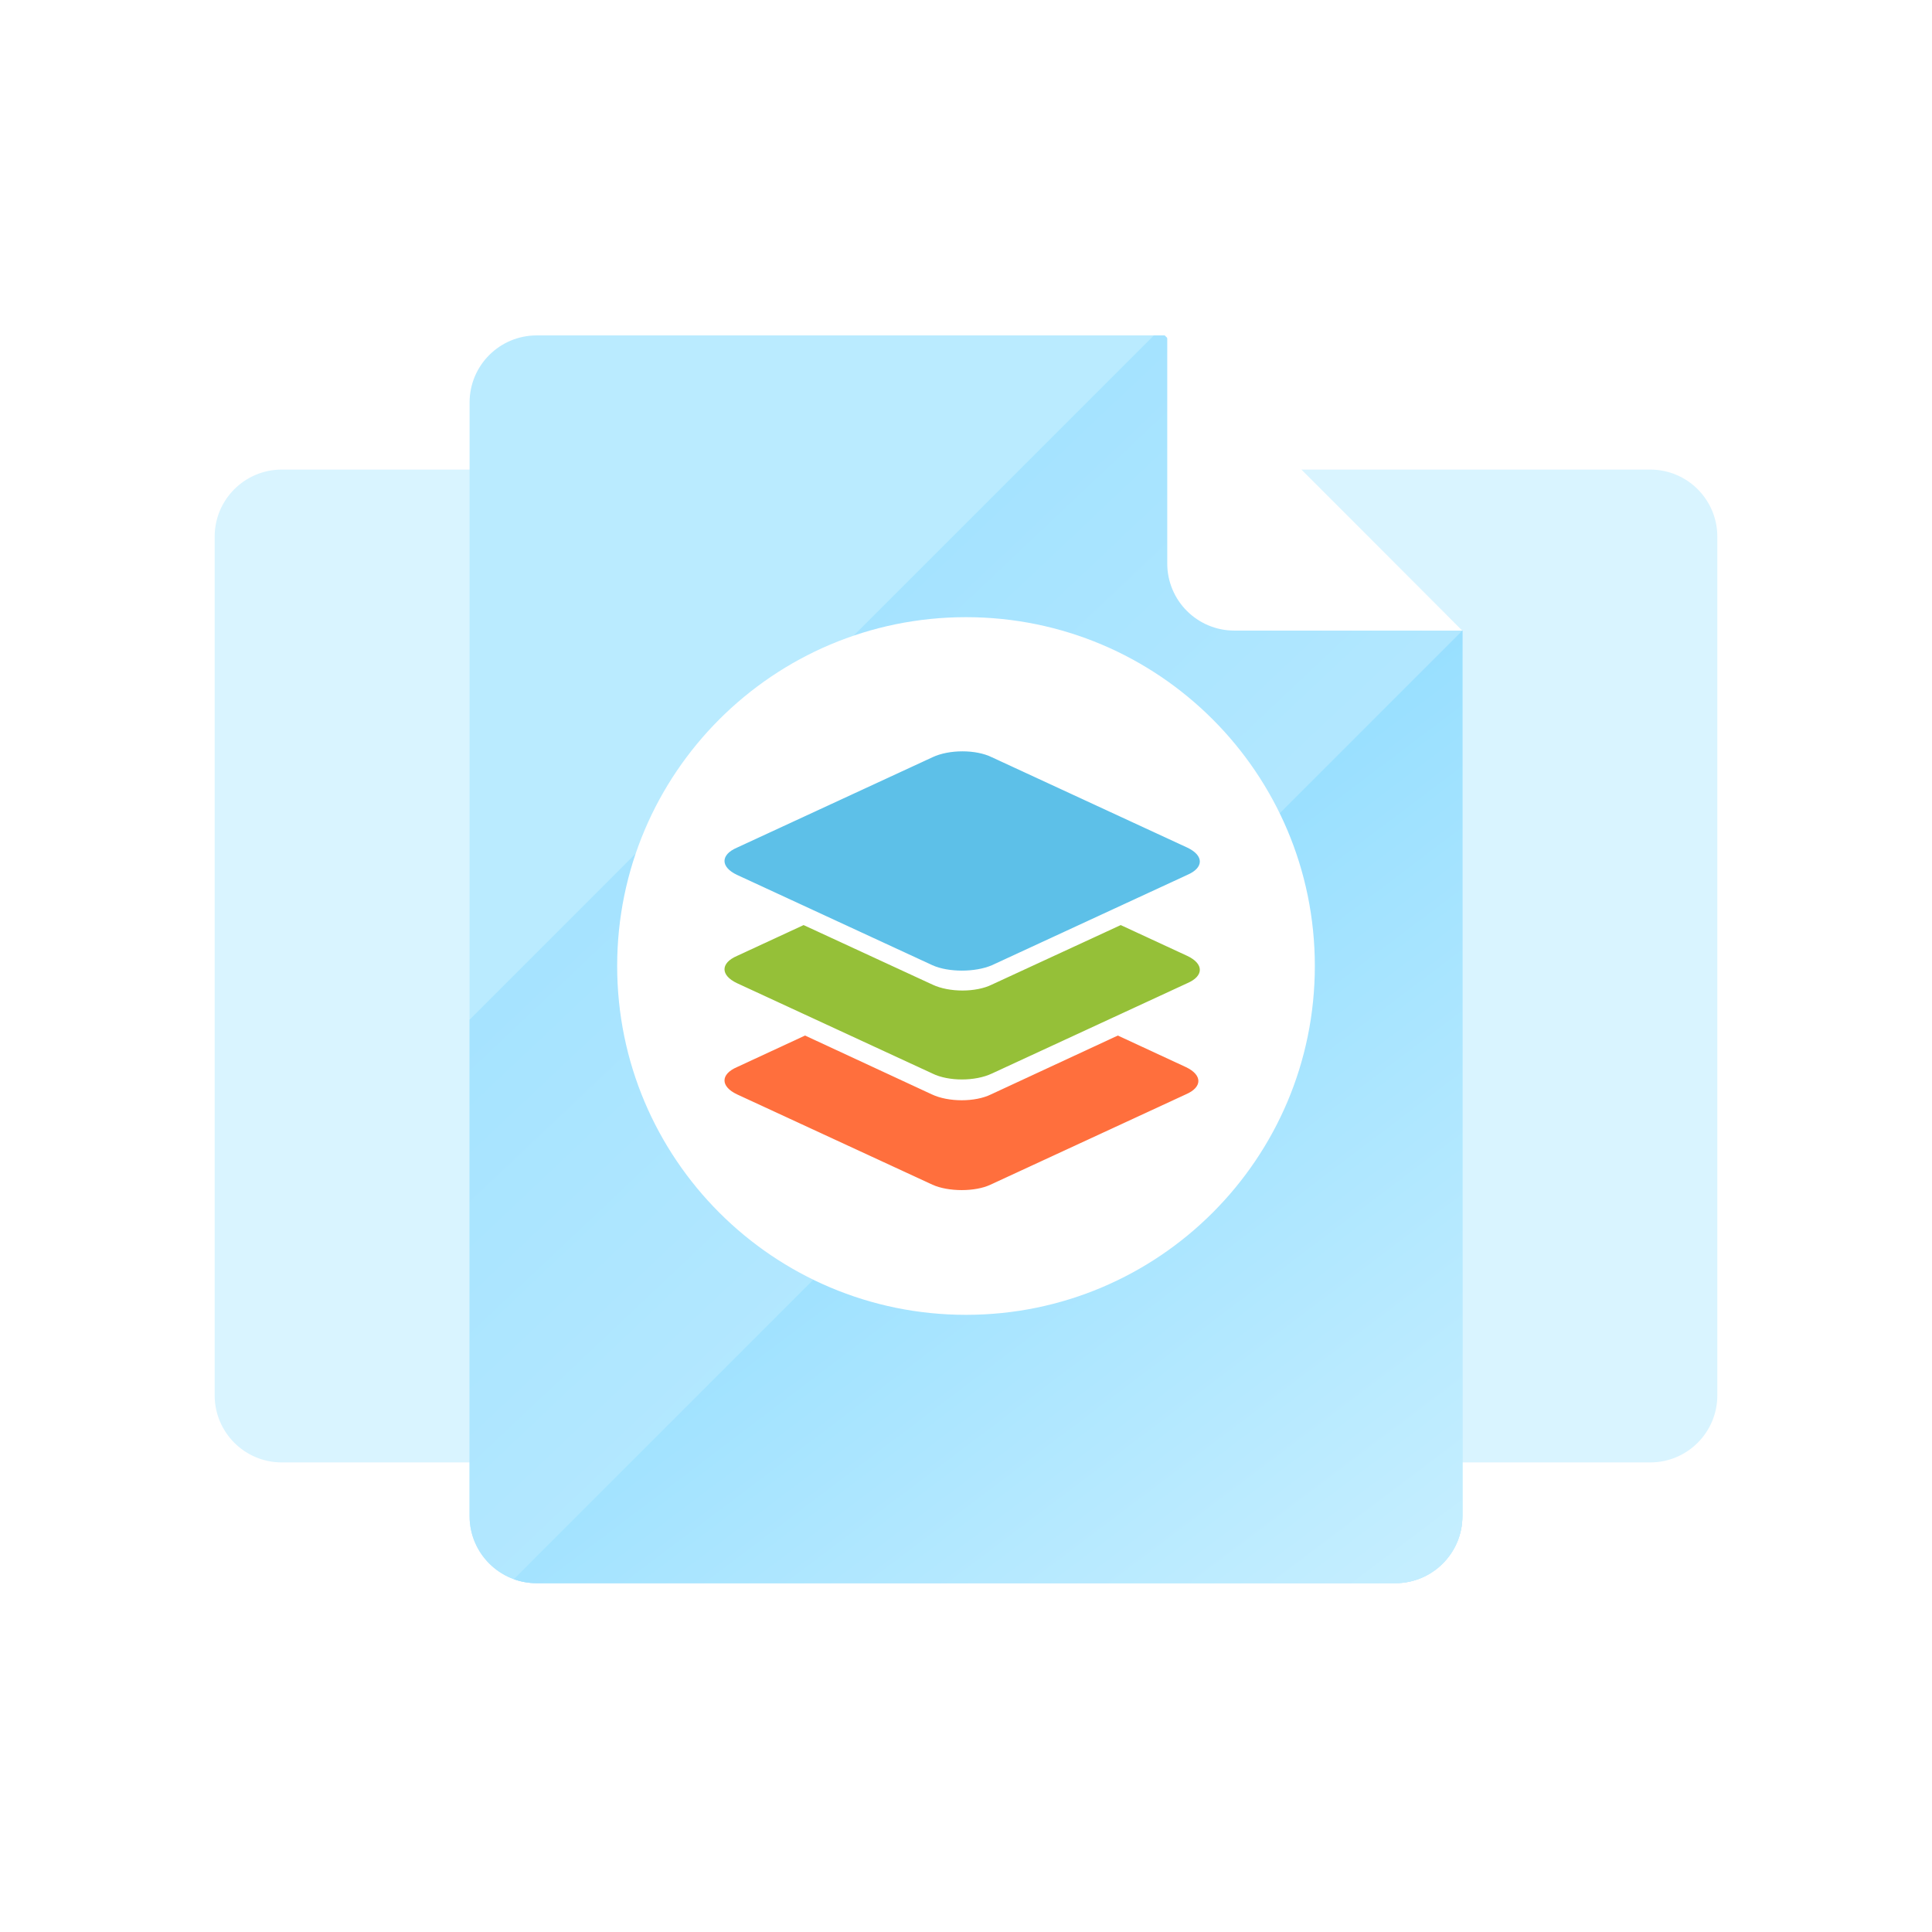
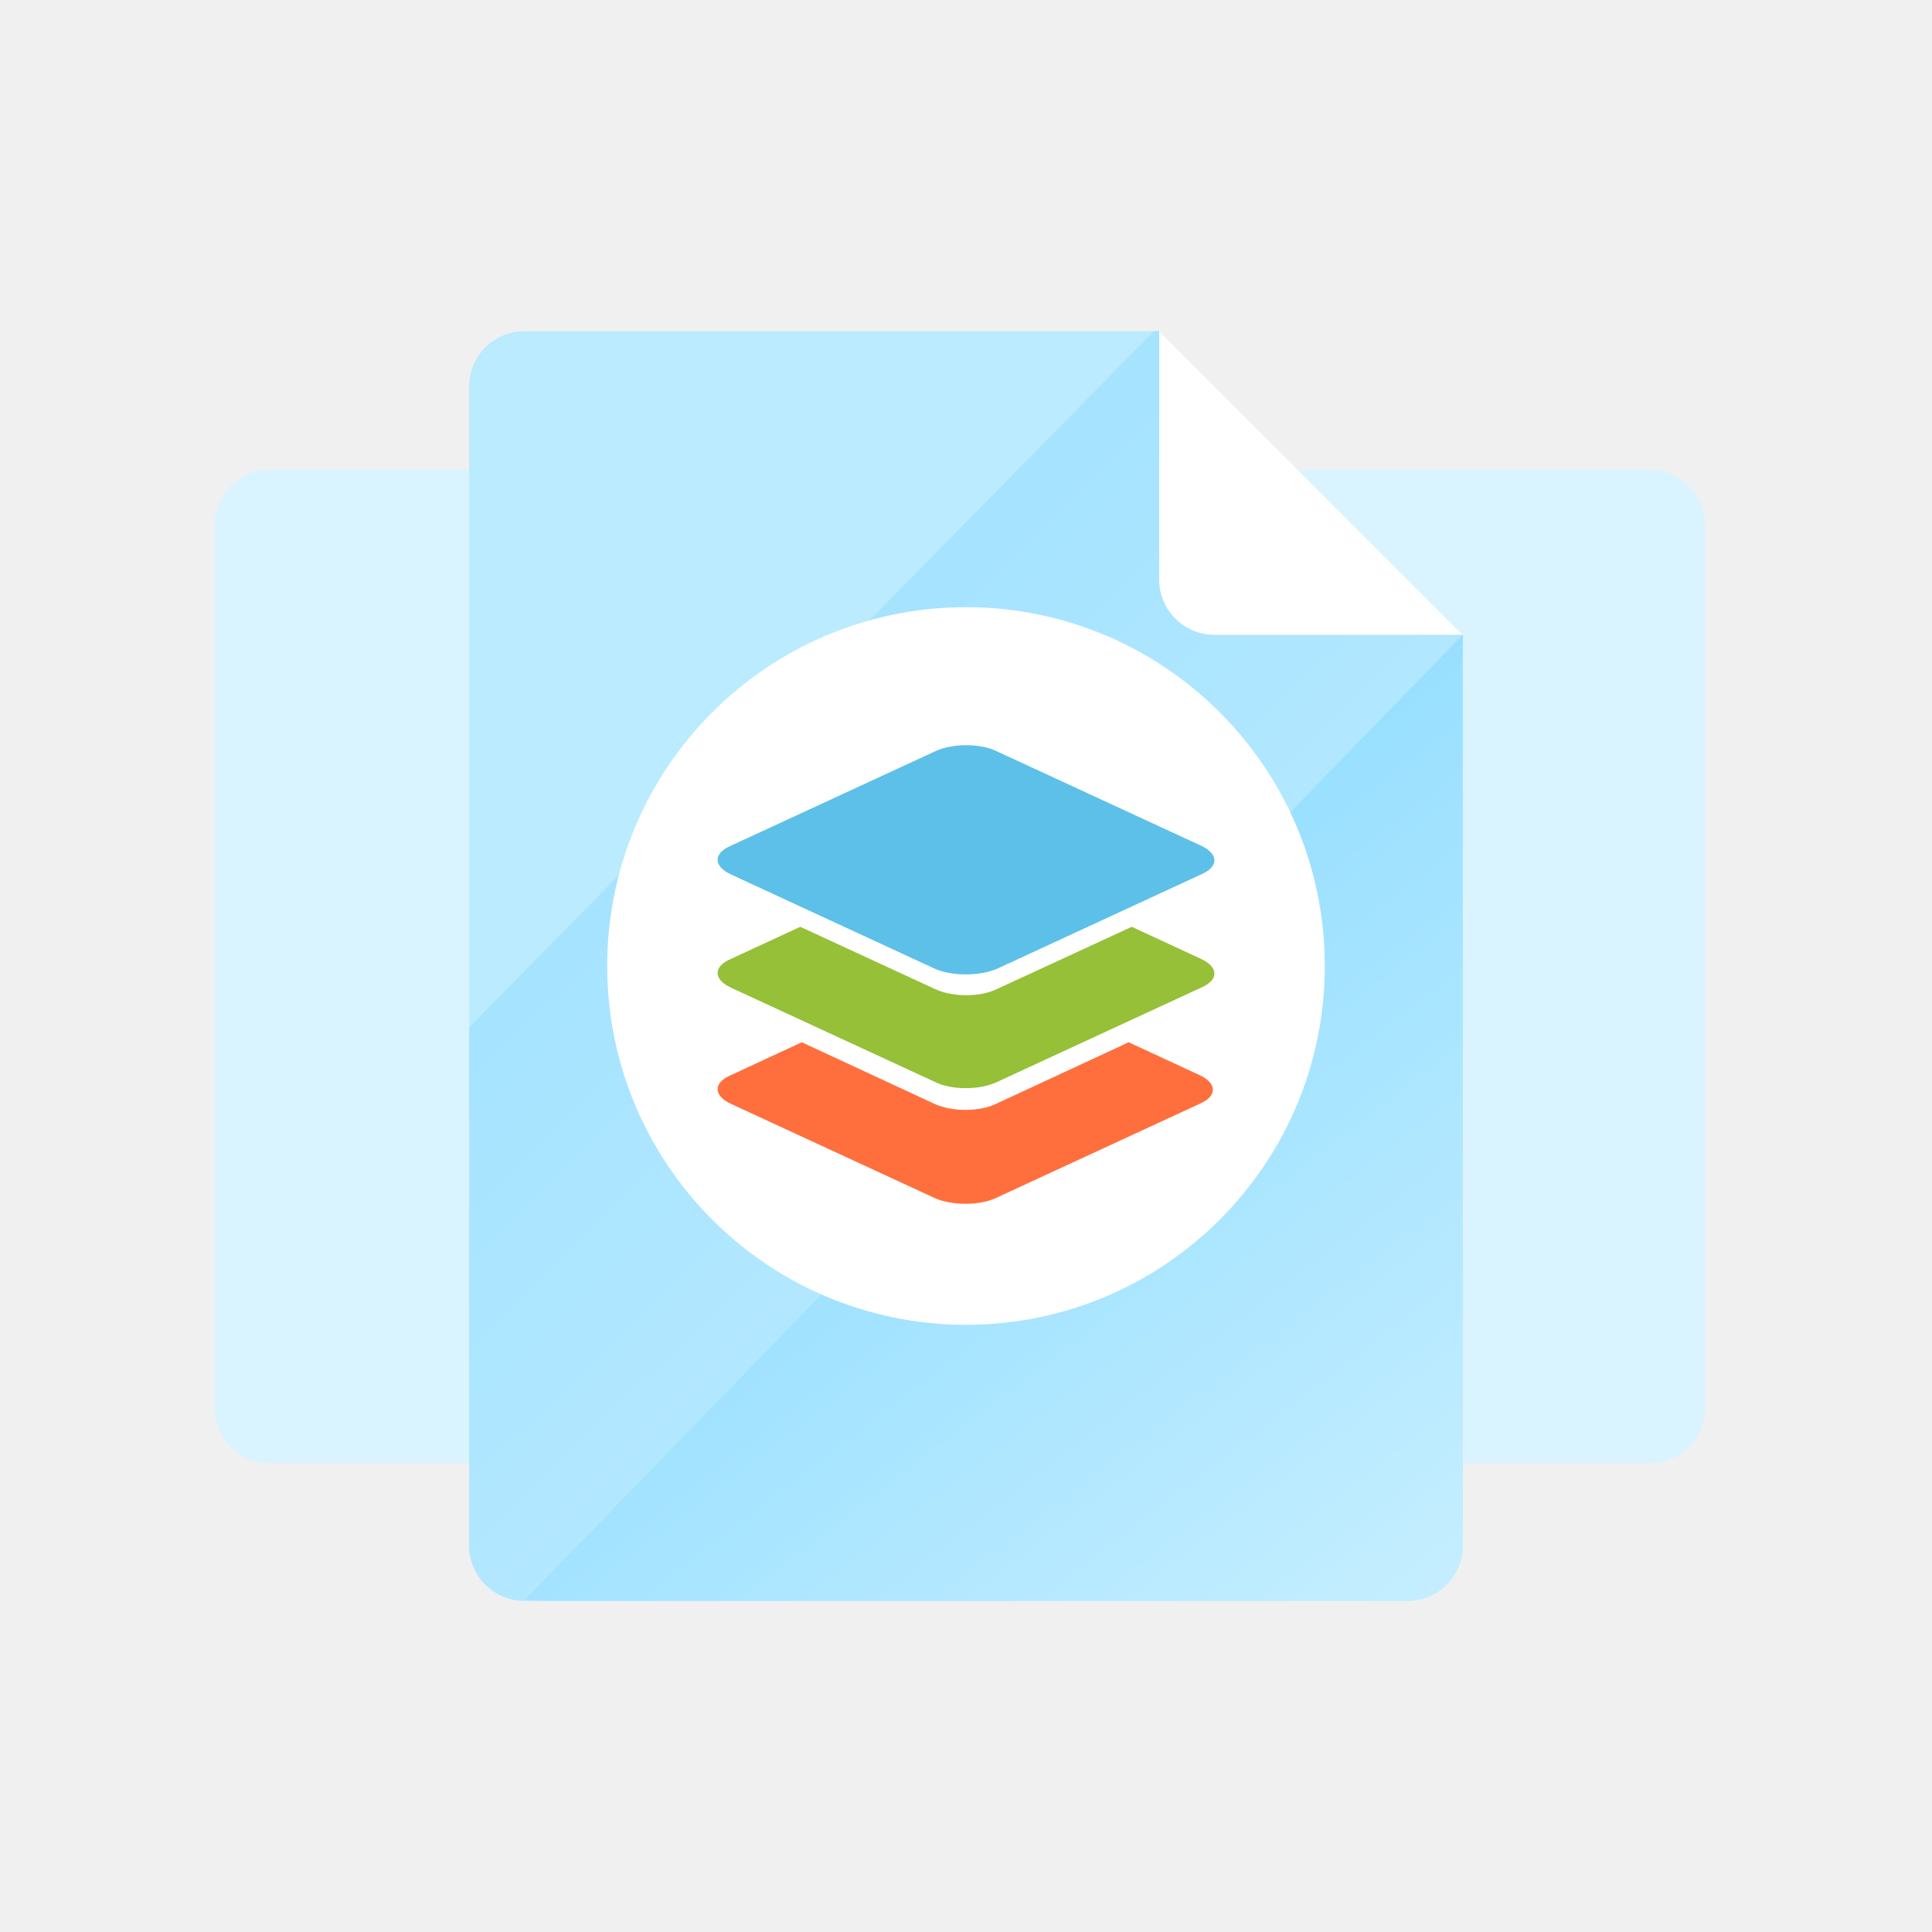
- <svg xmlns="http://www.w3.org/2000/svg" width="144" height="144" viewBox="0 0 144 144" fill="none">
-   <rect width="144" height="144" fill="white" />
-   <rect x="16" y="35" width="112" height="74" rx="5" fill="#D9F4FF" />
-   <path d="M35 30C35 27.239 37.239 25 40 25H86.8L109 47V113C109 115.761 106.761 118 104 118H40C37.239 118 35 115.761 35 113V30Z" fill="#BAEBFF" />
-   <path d="M86.8 25L109 47V113C109 115.761 106.761 118 104 118H40C37.239 118 35 115.761 35 113V76L86 25H86.8Z" fill="url(#paint0_linear_1667_13336)" />
-   <path d="M40 118H104C106.761 118 109 115.761 109 113V47L38.297 117.703C38.829 117.895 39.402 118 40 118Z" fill="url(#paint1_linear_1667_13336)" />
-   <path d="M87 25L109 47H92C89.239 47 87 44.761 87 42V25Z" fill="white" />
-   <circle cx="72" cy="72" r="26" fill="white" />
-   <path fill-rule="evenodd" clip-rule="evenodd" d="M69.502 88.302L54.931 81.566C53.69 80.978 53.69 80.069 54.931 79.535L60.004 77.183L69.448 81.566C70.689 82.154 72.686 82.154 73.873 81.566L83.317 77.183L88.389 79.535C89.631 80.123 89.631 81.032 88.389 81.566L73.819 88.302C72.686 88.837 70.689 88.837 69.502 88.302Z" fill="#FF6F3D" />
-   <path fill-rule="evenodd" clip-rule="evenodd" d="M69.501 80.016L54.931 73.28C53.69 72.692 53.69 71.784 54.931 71.249L59.896 68.95L69.501 73.387C70.743 73.975 72.74 73.975 73.927 73.387L83.532 68.95L88.497 71.249C89.739 71.837 89.739 72.746 88.497 73.28L73.927 80.016C72.686 80.604 70.689 80.604 69.501 80.016Z" fill="#95C038" />
-   <path fill-rule="evenodd" clip-rule="evenodd" d="M69.501 71.944L54.931 65.208C53.69 64.62 53.69 63.711 54.931 63.177L69.501 56.441C70.743 55.853 72.74 55.853 73.927 56.441L88.497 63.177C89.739 63.765 89.739 64.674 88.497 65.208L73.927 71.944C72.686 72.478 70.689 72.478 69.501 71.944Z" fill="#5DC0E8" />
+ <svg xmlns="http://www.w3.org/2000/svg" width="70" height="70" viewBox="0 0 70 70" fill="none">
+   <rect x="7.777" y="17.014" width="54" height="36" rx="2" fill="#D9F4FF" />
+   <path d="M17 14C17 12.895 17.895 12 19 12H42L53 23V56C53 57.105 52.105 58 51 58H19C17.895 58 17 57.105 17 56V14Z" fill="#BAEBFF" />
+   <path d="M42 12L53 23V56C53 57.105 52.105 58 51 58H19C17.895 58 17 57.105 17 56V37.226L41.811 12H42Z" fill="url(#paint0_linear_1667_13337)" />
+   <path d="M20 58H51C51.5 58 53 57.5 53 55.5V23L19 57.971C19.5 58 19.709 58 20 58Z" fill="url(#paint1_linear_1667_13337)" />
+   <path d="M42 12L53 23H44C42.895 23 42 22.105 42 21V12Z" fill="white" />
+   <circle cx="35" cy="35" r="13" fill="white" />
+   <path fill-rule="evenodd" clip-rule="evenodd" d="M33.876 43.412L26.473 39.99C25.842 39.691 25.842 39.229 26.473 38.958L29.05 37.763L33.848 39.99C34.479 40.288 35.493 40.288 36.097 39.99L40.895 37.763L43.472 38.958C44.103 39.256 44.103 39.718 43.472 39.99L36.069 43.412C35.493 43.683 34.479 43.683 33.876 43.412Z" fill="#FF6F3D" />
+   <path fill-rule="evenodd" clip-rule="evenodd" d="M33.876 39.202L26.473 35.78C25.842 35.481 25.842 35.019 26.473 34.748L28.995 33.58L33.876 35.834C34.507 36.133 35.521 36.133 36.124 35.834L41.005 33.58L43.527 34.748C44.158 35.046 44.158 35.508 43.527 35.78L36.124 39.202C35.493 39.501 34.479 39.501 33.876 39.202Z" fill="#95C038" />
+   <path fill-rule="evenodd" clip-rule="evenodd" d="M33.876 35.101L26.473 31.678C25.842 31.38 25.842 30.918 26.473 30.646L33.876 27.224C34.507 26.925 35.521 26.925 36.124 27.224L43.527 30.646C44.158 30.945 44.158 31.407 43.527 31.678L36.124 35.101C35.493 35.372 34.479 35.372 33.876 35.101Z" fill="#5DC0E8" />
  <defs>
-     <linearGradient id="paint0_linear_1667_13336" x1="35" y1="45.5" x2="103.5" y2="118" gradientUnits="userSpaceOnUse">
+     <linearGradient id="paint0_linear_1667_13337" x1="17" y1="22.14" x2="50.909" y2="57.438" gradientUnits="userSpaceOnUse">
      <stop stop-color="#9DE0FF" />
      <stop offset="1" stop-color="#C4EEFF" />
    </linearGradient>
-     <linearGradient id="paint1_linear_1667_13336" x1="38.297" y1="62.651" x2="88.674" y2="129.378" gradientUnits="userSpaceOnUse">
+     <linearGradient id="paint1_linear_1667_13337" x1="19" y1="30.741" x2="44.028" y2="63.347" gradientUnits="userSpaceOnUse">
      <stop stop-color="#80D7FF" />
      <stop offset="1" stop-color="#C4EEFF" />
    </linearGradient>
  </defs>
</svg>
